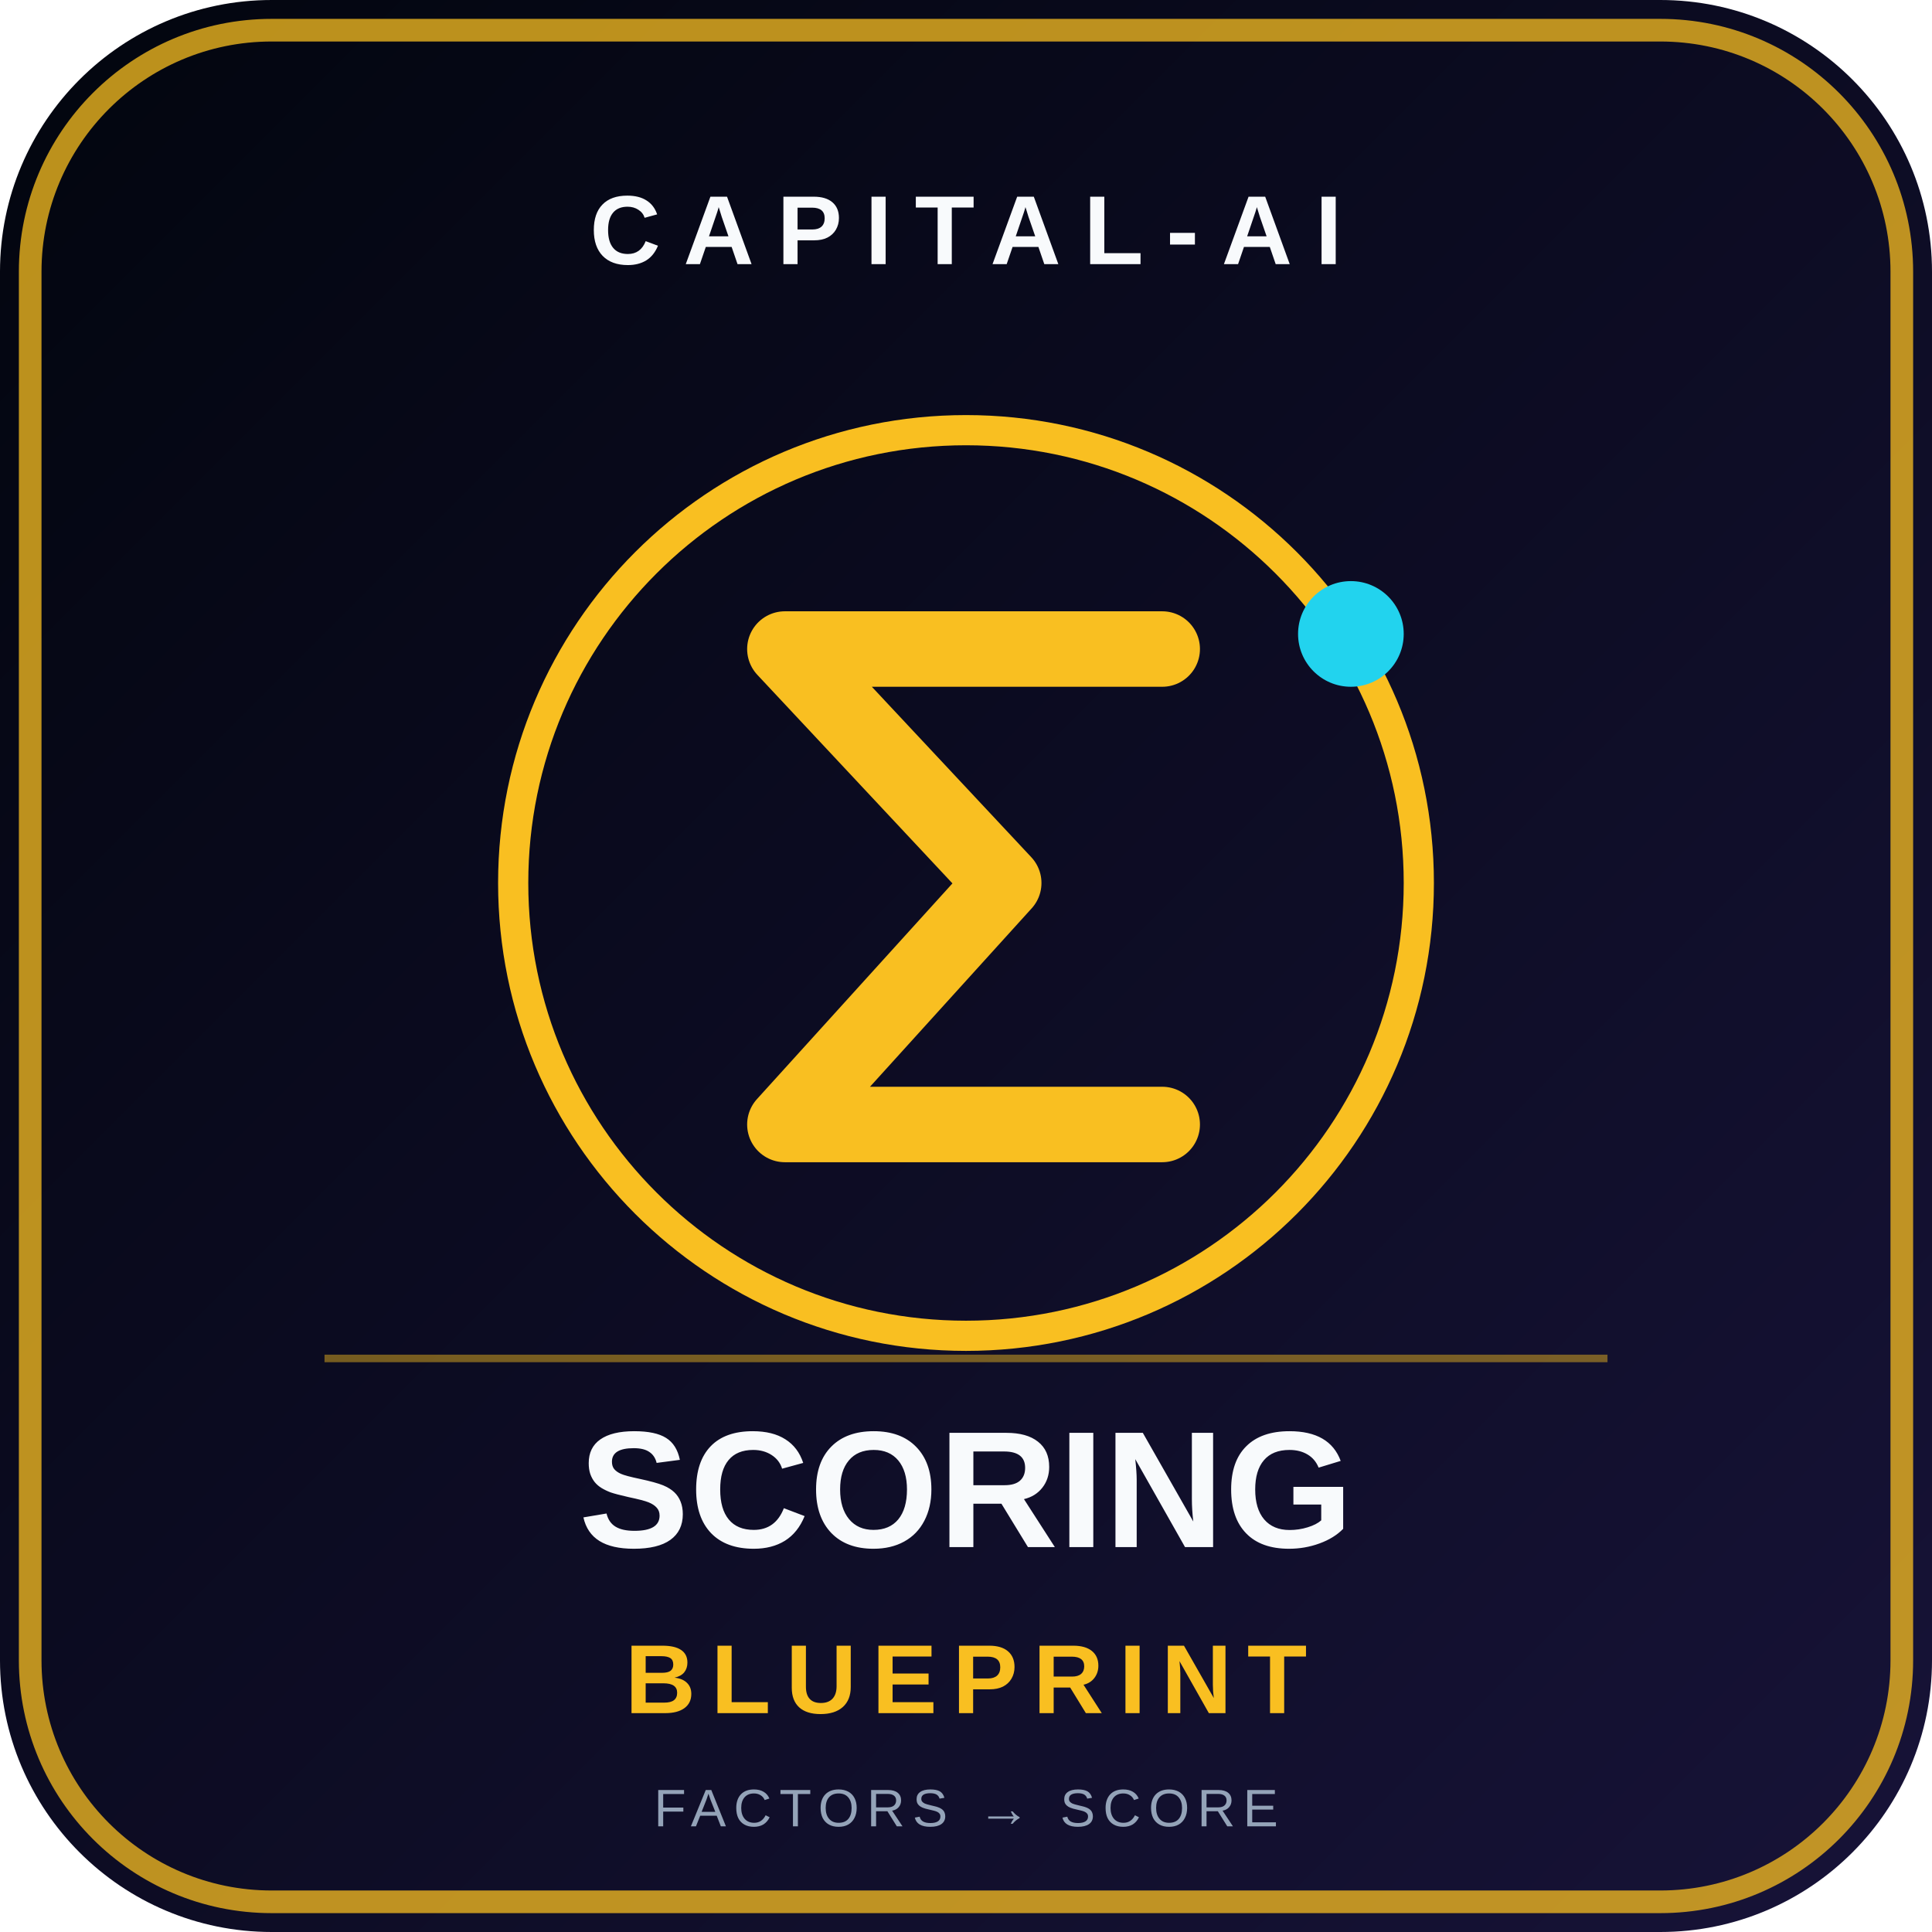
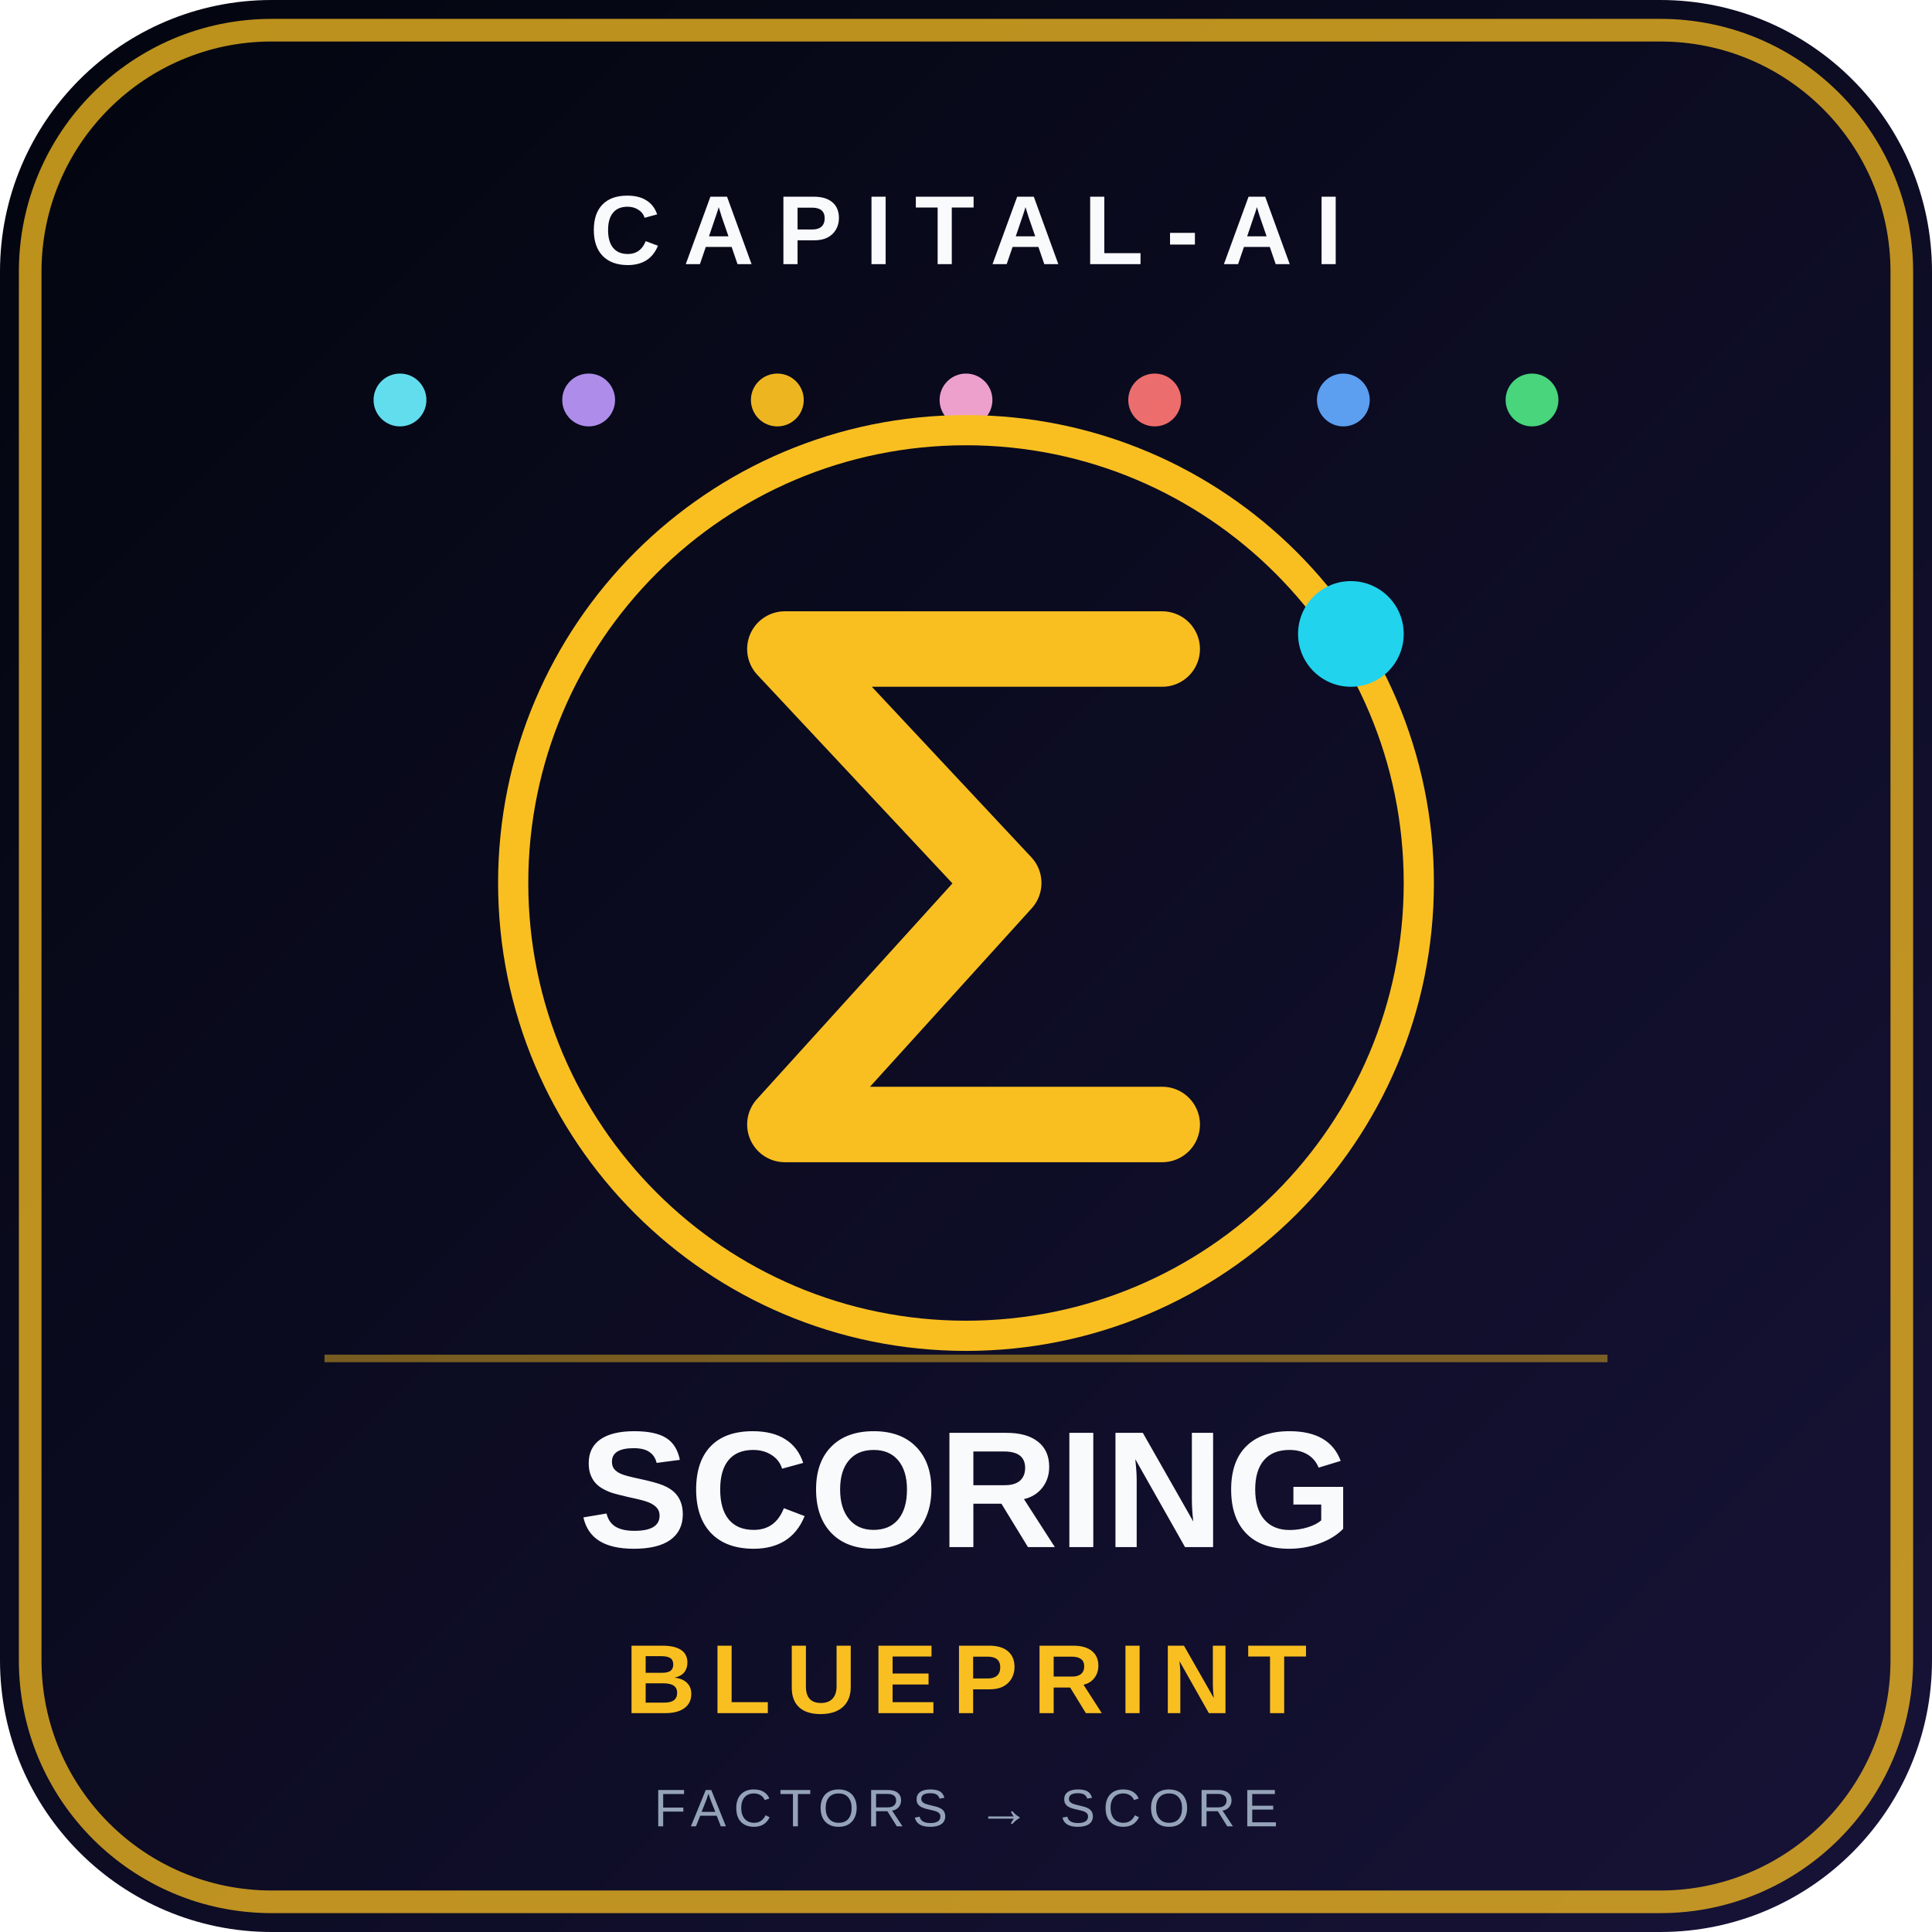
<svg xmlns="http://www.w3.org/2000/svg" width="256" height="256" viewBox="0 0 256 256" role="img" aria-labelledby="badge-title badge-desc">
  <defs>
    <linearGradient id="surface" x1="0" y1="0" x2="1" y2="1">
      <stop stop-color="#02050E" />
      <stop offset="1" stop-color="#171338" />
    </linearGradient>
  </defs>
  <rect width="256" height="256" rx="36" fill="url(#surface)" />
  <rect x="4" y="4" width="248" height="248" rx="32" stroke="#F9BF21" stroke-opacity="0.75" stroke-width="3" fill="none" />
  <text x="128" y="35" font-size="13" letter-spacing="3" font-weight="800" text-anchor="middle" font-family="Arial,sans-serif" fill="#F8FAFC">CAPITAL-AI</text>
+   <circle cx="53" cy="53" r="3.5" fill="#67E8F9" opacity=".95" />
+   <circle cx="78" cy="53" r="3.5" fill="#B794F4" opacity=".95" />
+   <circle cx="103" cy="53" r="3.5" fill="#F9BF21" opacity=".95" />
+   <circle cx="128" cy="53" r="3.5" fill="#F9A8D4" opacity=".95" />
+   <circle cx="153" cy="53" r="3.5" fill="#F87171" opacity=".95" />
+   <circle cx="178" cy="53" r="3.5" fill="#60A5FA" opacity=".95" />
+   <circle cx="203" cy="53" r="3.5" fill="#4ADE80" opacity=".95" />
  <circle cx="128" cy="117" r="60" fill="none" stroke="#F9BF21" stroke-width="4" />
  <path d="M154 86H104l29 31-29 32h50" fill="none" stroke="#F9BF21" stroke-width="10" stroke-linecap="round" stroke-linejoin="round" />
  <circle cx="179" cy="84" r="7" fill="#22D3EE" />
  <path d="M43 180h170" stroke="#F9BF21" stroke-width="1" stroke-opacity=".45" />
  <text x="128" y="205" text-anchor="middle" font-size="22" font-weight="800" font-family="Arial,sans-serif" fill="#F8FAFC">SCORING</text>
  <text x="128" y="227" text-anchor="middle" font-size="13" letter-spacing="2" font-weight="800" font-family="Arial,sans-serif" fill="#F9BF21">BLUEPRINT</text>
  <text x="128" y="242" text-anchor="middle" font-size="7" letter-spacing="1" font-family="Arial,sans-serif" fill="#94A3B8">FACTORS  →  SCORE</text>
</svg>
